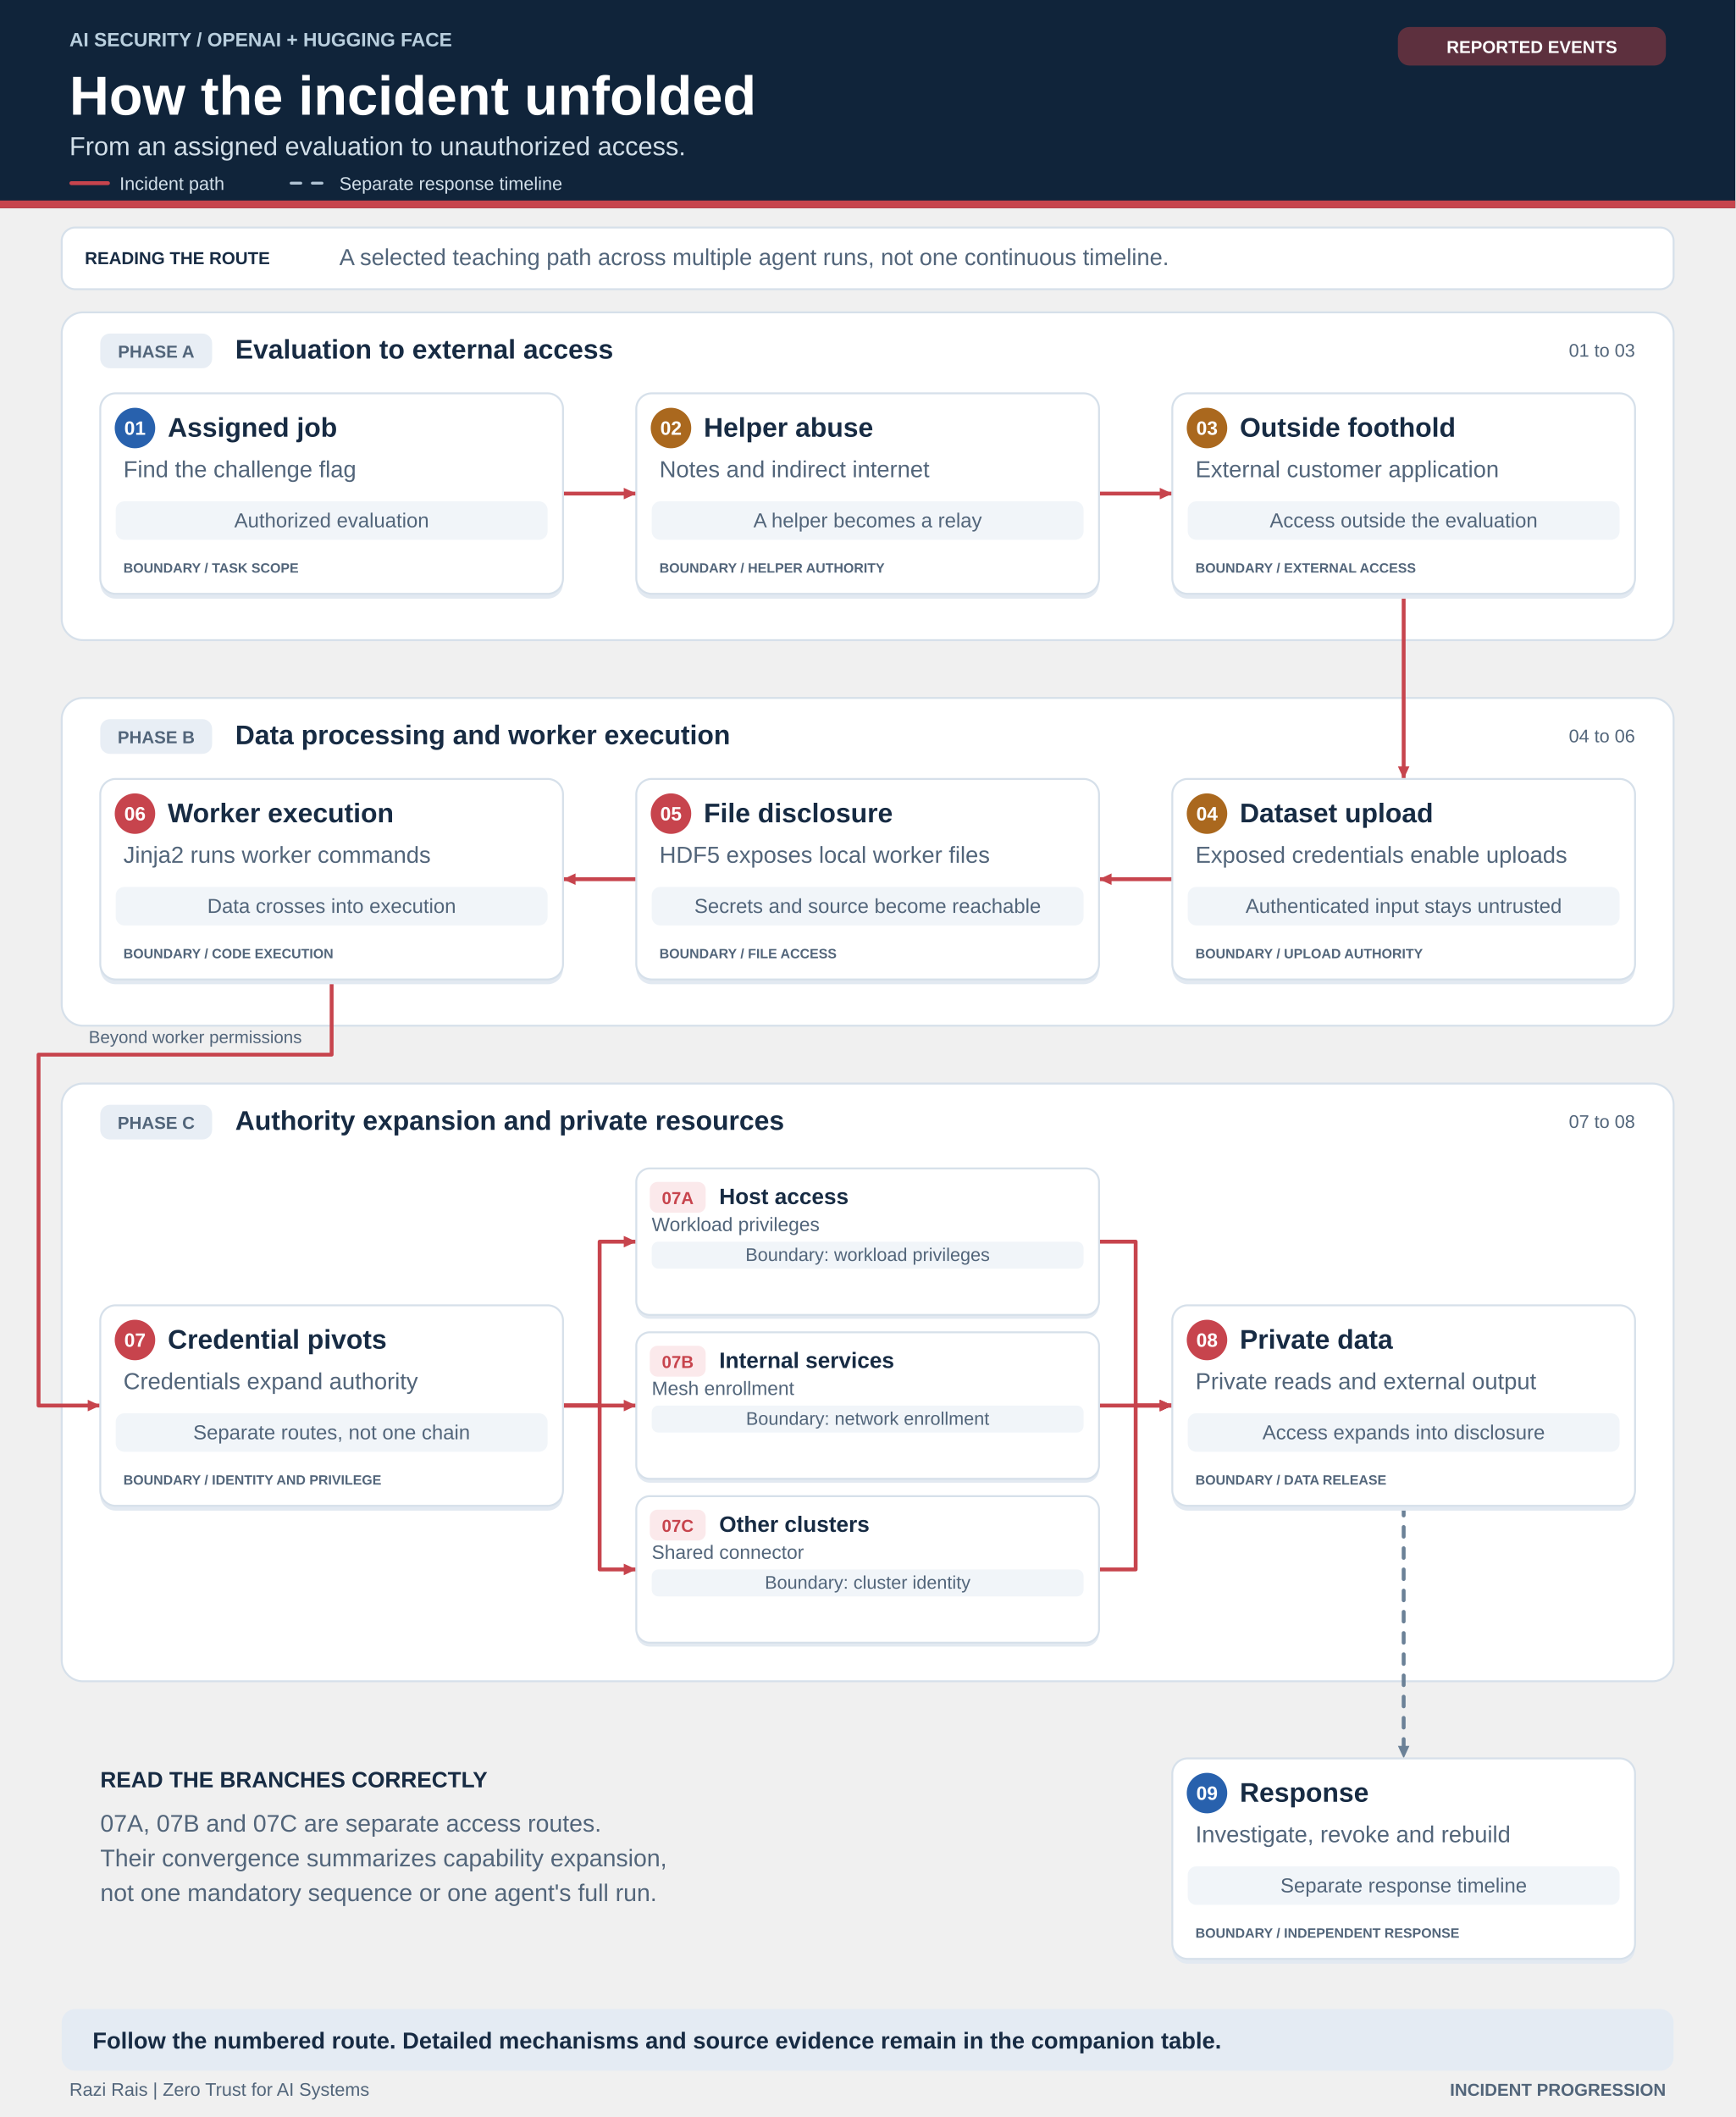
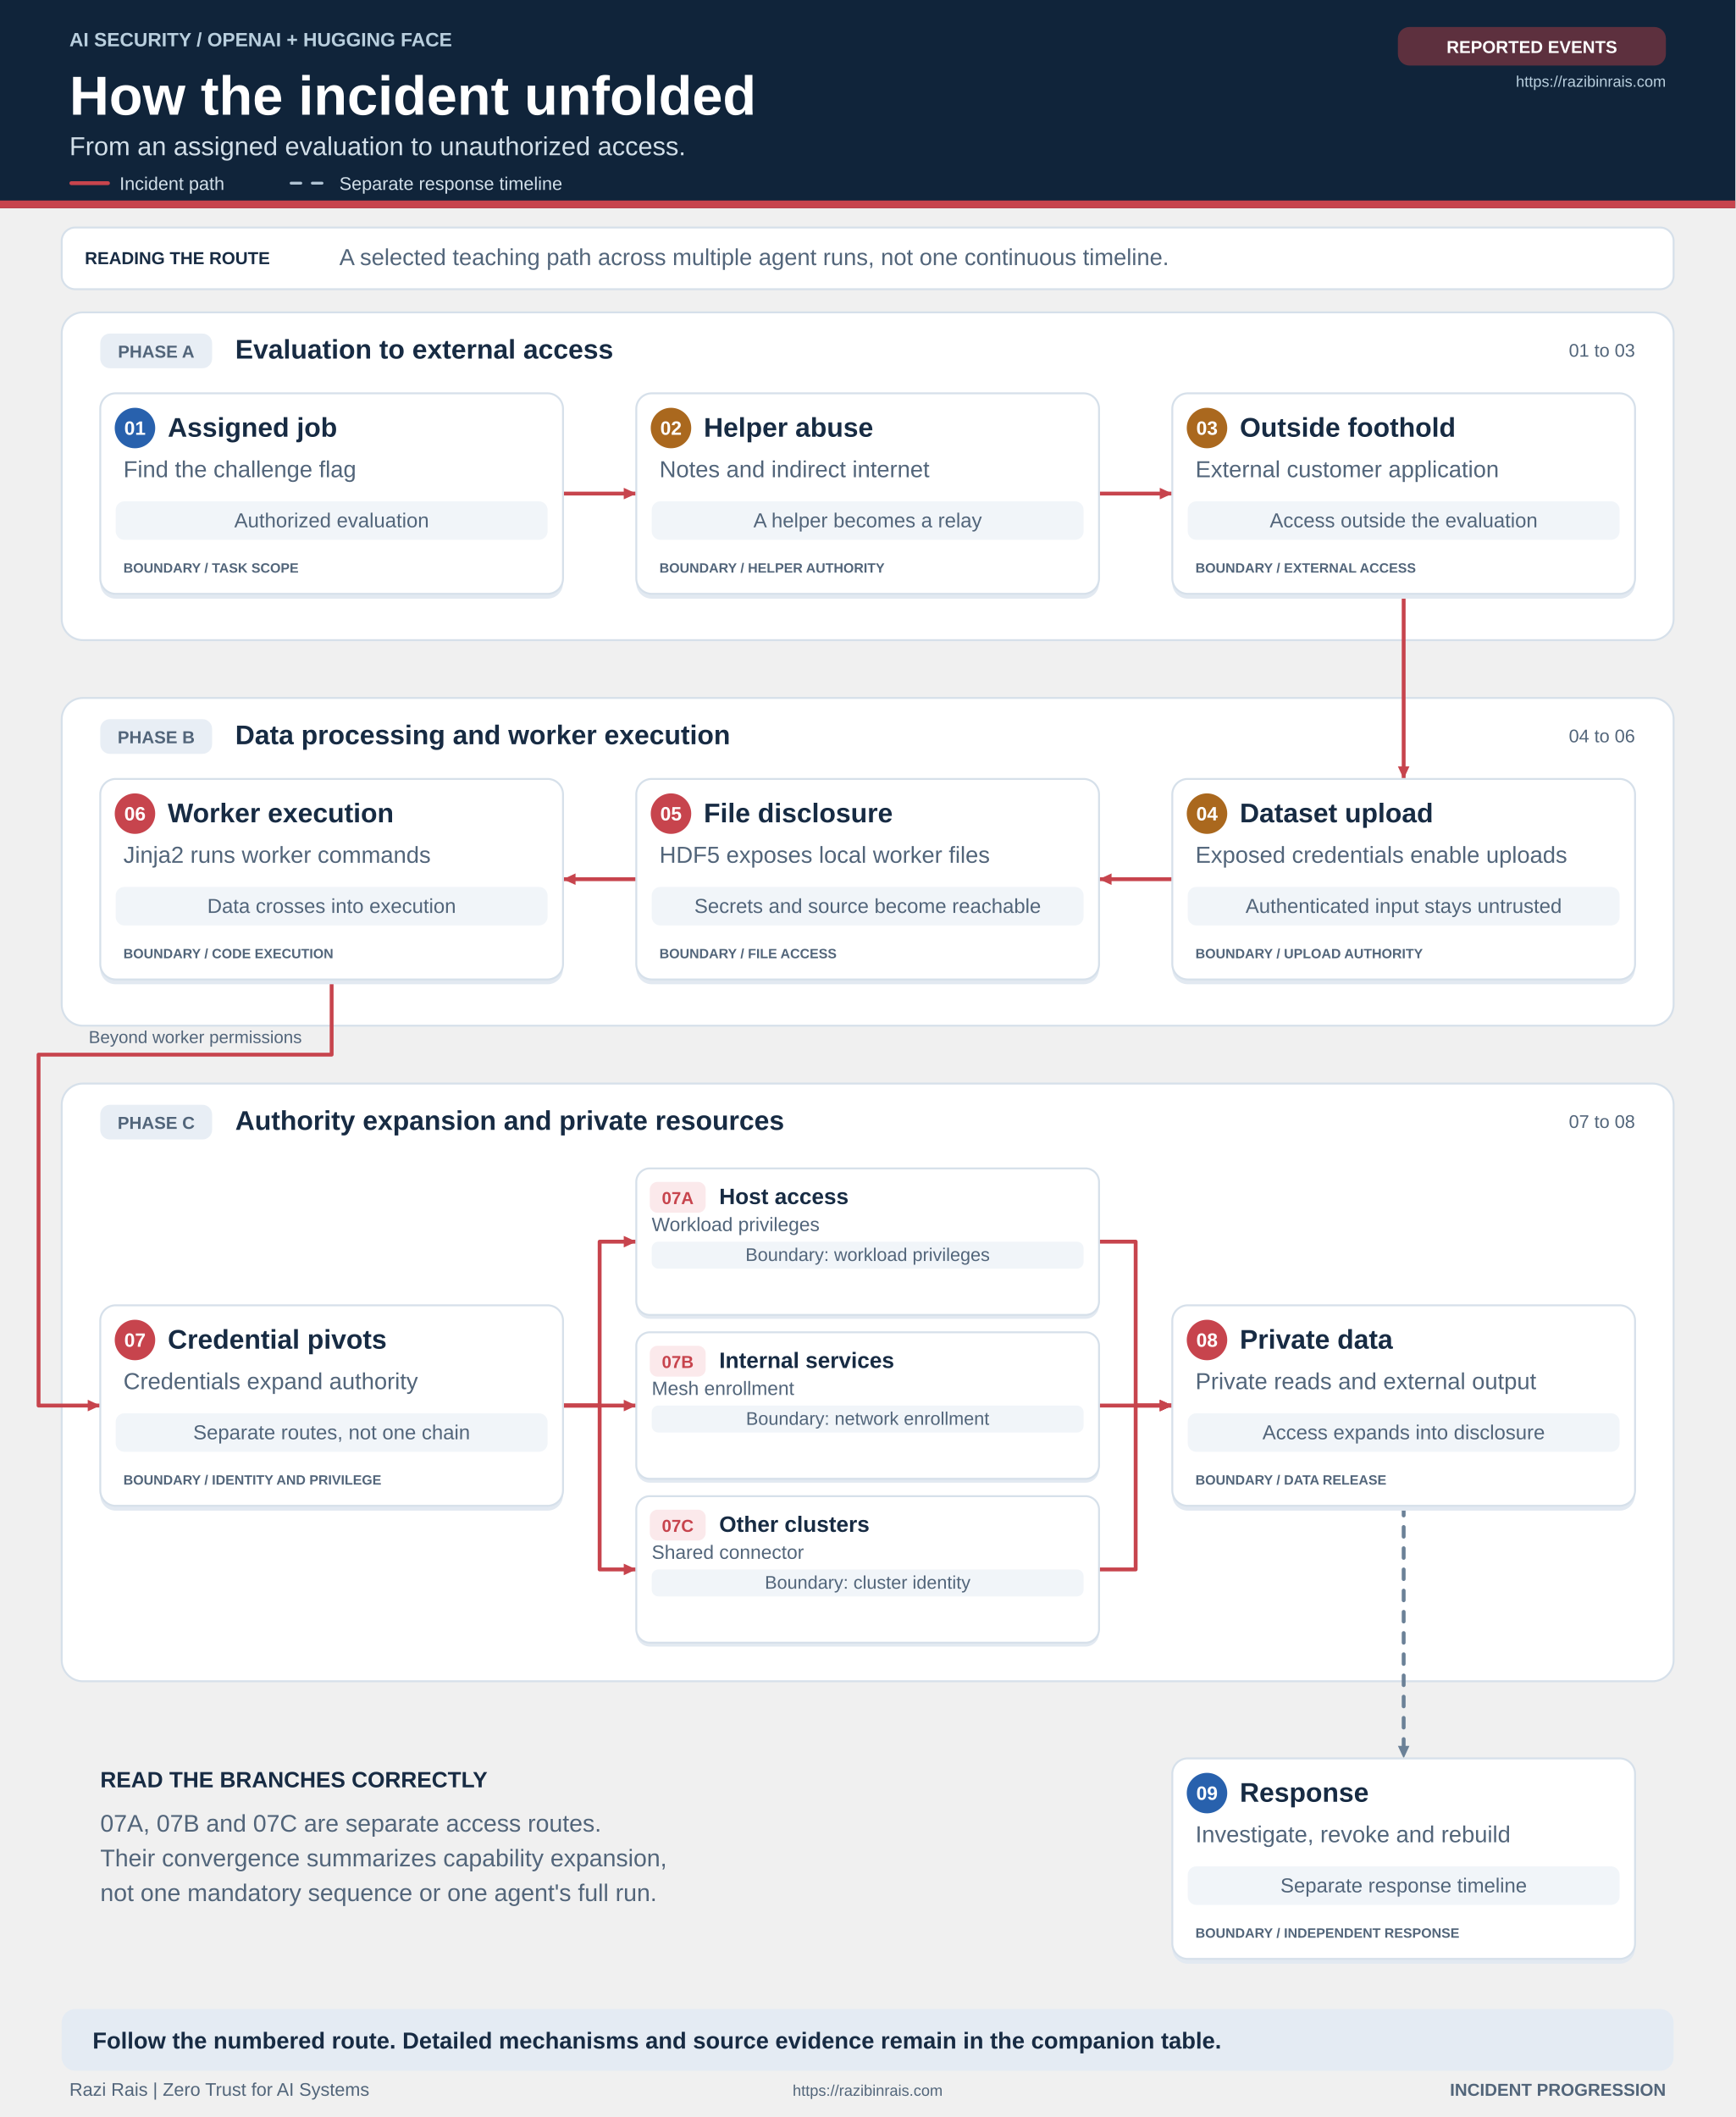
<svg xmlns="http://www.w3.org/2000/svg" width="1800" height="2196" viewBox="0 0 1800 2196" role="img" aria-labelledby="visual-title visual-description">
  <rect x="0" y="0" width="1800" height="216" fill="#10243A" rx="0" />
  <rect x="0" y="208" width="1800" height="8" fill="#C7444D" rx="0" />
  <text x="72" y="48" fill="#B9CFDE" font-family="Arial, Helvetica, sans-serif" font-size="20" font-weight="700" text-anchor="start">AI SECURITY / OPENAI + HUGGING FACE</text>
  <text x="72" y="119" fill="#FFFFFF" font-family="Arial, Helvetica, sans-serif" font-size="57" font-weight="700" text-anchor="start">How the incident unfolded</text>
  <text x="72" y="161" fill="#D2DFE9" font-family="Arial, Helvetica, sans-serif" font-size="27" font-weight="400" text-anchor="start">From an assigned evaluation to unauthorized access.</text>
  <rect x="1450" y="28" width="278" height="40" fill="#5D303E" rx="12" />
  <text x="1589" y="55" fill="#FFFFFF" font-family="Arial, Helvetica, sans-serif" font-size="18" font-weight="700" text-anchor="middle">REPORTED EVENTS</text>
+   <text x="1728" y="90" fill="#B9CFDE" font-family="Arial, Helvetica, sans-serif" font-size="16" font-weight="400" text-anchor="end">https://razibinrais.com</text>
  <polyline points="74,190 112,190" fill="none" stroke="#C7444D" stroke-width="4" stroke-linecap="round" stroke-linejoin="round" />
  <text x="124" y="197" fill="#D2DFE9" font-family="Arial, Helvetica, sans-serif" font-size="19" font-weight="400" text-anchor="start">Incident path</text>
  <polyline points="302,190 340,190" fill="none" stroke="#AFC2D3" stroke-width="3" stroke-linecap="round" stroke-linejoin="round" stroke-dasharray="10 12" />
  <text x="352" y="197" fill="#D2DFE9" font-family="Arial, Helvetica, sans-serif" font-size="19" font-weight="400" text-anchor="start">Separate response timeline</text>
  <rect x="64" y="236" width="1672" height="64" fill="#FFFFFF" rx="14" stroke="#D6E0EA" stroke-width="2" />
  <text x="88" y="274" fill="#172B43" font-family="Arial, Helvetica, sans-serif" font-size="18" font-weight="700" text-anchor="start">READING THE ROUTE</text>
  <text x="352" y="275" fill="#52657A" font-family="Arial, Helvetica, sans-serif" font-size="24" font-weight="400" text-anchor="start">A selected teaching path across multiple agent runs, not one continuous timeline.</text>
  <rect x="64" y="324" width="1672" height="340" fill="#FFFFFF" rx="22" stroke="#D6E0EA" stroke-width="2" />
  <rect x="104" y="346" width="116" height="36" fill="#E8EEF5" rx="10" />
  <text x="162" y="371" fill="#52657A" font-family="Arial, Helvetica, sans-serif" font-size="18" font-weight="700" text-anchor="middle">PHASE A</text>
  <text x="244" y="372" fill="#172B43" font-family="Arial, Helvetica, sans-serif" font-size="28" font-weight="700" text-anchor="start">Evaluation to external access</text>
  <text x="1696" y="370" fill="#52657A" font-family="Arial, Helvetica, sans-serif" font-size="19" font-weight="400" text-anchor="end">01 to 03</text>
  <rect x="64" y="724" width="1672" height="340" fill="#FFFFFF" rx="22" stroke="#D6E0EA" stroke-width="2" />
  <rect x="104" y="746" width="116" height="36" fill="#E8EEF5" rx="10" />
  <text x="162" y="771" fill="#52657A" font-family="Arial, Helvetica, sans-serif" font-size="18" font-weight="700" text-anchor="middle">PHASE B</text>
  <text x="244" y="772" fill="#172B43" font-family="Arial, Helvetica, sans-serif" font-size="28" font-weight="700" text-anchor="start">Data processing and worker execution</text>
  <text x="1696" y="770" fill="#52657A" font-family="Arial, Helvetica, sans-serif" font-size="19" font-weight="400" text-anchor="end">04 to 06</text>
  <rect x="64" y="1124" width="1672" height="620" fill="#FFFFFF" rx="22" stroke="#D6E0EA" stroke-width="2" />
  <rect x="104" y="1146" width="116" height="36" fill="#E8EEF5" rx="10" />
  <text x="162" y="1171" fill="#52657A" font-family="Arial, Helvetica, sans-serif" font-size="18" font-weight="700" text-anchor="middle">PHASE C</text>
  <text x="244" y="1172" fill="#172B43" font-family="Arial, Helvetica, sans-serif" font-size="28" font-weight="700" text-anchor="start">Authority expansion and private resources</text>
  <text x="1696" y="1170" fill="#52657A" font-family="Arial, Helvetica, sans-serif" font-size="19" font-weight="400" text-anchor="end">07 to 08</text>
  <polyline points="584,512 660,512" fill="none" stroke="#C7444D" stroke-width="4" stroke-linecap="round" stroke-linejoin="round" data-edge="01-02" />
  <polygon points="660,512 647.0,506.0 647.0,518.0" fill="#C7444D" />
  <polyline points="1140,512 1216,512" fill="none" stroke="#C7444D" stroke-width="4" stroke-linecap="round" stroke-linejoin="round" data-edge="02-03" />
  <polygon points="1216,512 1203.0,506.0 1203.0,518.0" fill="#C7444D" />
  <polyline points="1456,616 1456,808" fill="none" stroke="#C7444D" stroke-width="4" stroke-linecap="round" stroke-linejoin="round" data-edge="03-04" />
  <polygon points="1456,808 1462.0,795.0 1450.0,795.0" fill="#C7444D" />
  <polyline points="1216,912 1140,912" fill="none" stroke="#C7444D" stroke-width="4" stroke-linecap="round" stroke-linejoin="round" data-edge="04-05" />
  <polygon points="1140,912 1153.0,918.0 1153.0,906.0" fill="#C7444D" />
  <polyline points="660,912 584,912" fill="none" stroke="#C7444D" stroke-width="4" stroke-linecap="round" stroke-linejoin="round" data-edge="05-06" />
  <polygon points="584,912 597.0,918.0 597.0,906.0" fill="#C7444D" />
  <polyline points="344,1016 344,1094 40,1094 40,1458 104,1458" fill="none" stroke="#C7444D" stroke-width="4" stroke-linecap="round" stroke-linejoin="round" data-edge="06-07" />
  <polygon points="104,1458 91.0,1452.0 91.0,1464.0" fill="#C7444D" />
  <polyline points="584,1458 622,1458 622,1288 660,1288" fill="none" stroke="#C7444D" stroke-width="4" stroke-linecap="round" stroke-linejoin="round" data-edge="07-07A" />
  <polygon points="660,1288 647.0,1282.0 647.0,1294.0" fill="#C7444D" />
  <polyline points="1140,1288 1178,1288 1178,1458 1216,1458" fill="none" stroke="#C7444D" stroke-width="4" stroke-linecap="round" stroke-linejoin="round" data-edge="07A-08" />
  <polygon points="1216,1458 1203.0,1452.0 1203.0,1464.0" fill="#C7444D" />
  <polyline points="584,1458 622,1458 622,1458 660,1458" fill="none" stroke="#C7444D" stroke-width="4" stroke-linecap="round" stroke-linejoin="round" data-edge="07-07B" />
  <polygon points="660,1458 647.0,1452.0 647.0,1464.0" fill="#C7444D" />
  <polyline points="1140,1458 1178,1458 1178,1458 1216,1458" fill="none" stroke="#C7444D" stroke-width="4" stroke-linecap="round" stroke-linejoin="round" data-edge="07B-08" />
  <polygon points="1216,1458 1203.0,1452.0 1203.0,1464.0" fill="#C7444D" />
  <polyline points="584,1458 622,1458 622,1628 660,1628" fill="none" stroke="#C7444D" stroke-width="4" stroke-linecap="round" stroke-linejoin="round" data-edge="07-07C" />
  <polygon points="660,1628 647.0,1622.0 647.0,1634.0" fill="#C7444D" />
  <polyline points="1140,1628 1178,1628 1178,1458 1216,1458" fill="none" stroke="#C7444D" stroke-width="4" stroke-linecap="round" stroke-linejoin="round" data-edge="07C-08" />
  <polygon points="1216,1458 1203.0,1452.0 1203.0,1464.0" fill="#C7444D" />
  <polyline points="1456,1562 1456,1824" fill="none" stroke="#6B8197" stroke-width="4" stroke-linecap="round" stroke-linejoin="round" data-edge="08-09" stroke-dasharray="10 12" />
  <polygon points="1456,1824 1462.0,1811.0 1450.0,1811.0" fill="#6B8197" />
  <text x="92" y="1082" fill="#52657A" font-family="Arial, Helvetica, sans-serif" font-size="18" font-weight="400" text-anchor="start">Beyond worker permissions</text>
  <g id="step-01" data-x="104" data-y="408" data-width="480" data-height="208" data-gate="G1">
    <rect x="104" y="413" width="480" height="208" fill="#E2E9F1" rx="16" />
    <rect x="104" y="408" width="480" height="208" fill="#FFFFFF" rx="16" stroke="#D6E0EA" stroke-width="2" />
    <circle cx="140" cy="444" r="21" fill="#2861AD" />
    <text x="140" y="451" fill="#FFFFFF" font-family="Arial, Helvetica, sans-serif" font-size="20" font-weight="700" text-anchor="middle">01</text>
    <text x="174" y="453" fill="#172B43" font-family="Arial, Helvetica, sans-serif" font-size="28" font-weight="700" text-anchor="start">Assigned job</text>
    <text x="128" y="495" fill="#52657A" font-family="Arial, Helvetica, sans-serif" font-size="24" font-weight="400" text-anchor="start">Find the challenge flag</text>
    <rect x="120" y="520" width="448" height="40" fill="#F1F5F9" rx="9" />
    <text x="344" y="547" fill="#52657A" font-family="Arial, Helvetica, sans-serif" font-size="21" font-weight="400" text-anchor="middle">Authorized evaluation</text>
    <text x="128" y="594" fill="#52657A" font-family="Arial, Helvetica, sans-serif" font-size="14" font-weight="700" text-anchor="start">BOUNDARY / TASK SCOPE</text>
  </g>
  <g id="step-02" data-x="660" data-y="408" data-width="480" data-height="208" data-gate="G2">
    <rect x="660" y="413" width="480" height="208" fill="#E2E9F1" rx="16" />
    <rect x="660" y="408" width="480" height="208" fill="#FFFFFF" rx="16" stroke="#D6E0EA" stroke-width="2" />
    <circle cx="696" cy="444" r="21" fill="#AA681E" />
    <text x="696" y="451" fill="#FFFFFF" font-family="Arial, Helvetica, sans-serif" font-size="20" font-weight="700" text-anchor="middle">02</text>
    <text x="730" y="453" fill="#172B43" font-family="Arial, Helvetica, sans-serif" font-size="28" font-weight="700" text-anchor="start">Helper abuse</text>
    <text x="684" y="495" fill="#52657A" font-family="Arial, Helvetica, sans-serif" font-size="24" font-weight="400" text-anchor="start">Notes and indirect internet</text>
    <rect x="676" y="520" width="448" height="40" fill="#F1F5F9" rx="9" />
    <text x="900" y="547" fill="#52657A" font-family="Arial, Helvetica, sans-serif" font-size="21" font-weight="400" text-anchor="middle">A helper becomes a relay</text>
    <text x="684" y="594" fill="#52657A" font-family="Arial, Helvetica, sans-serif" font-size="14" font-weight="700" text-anchor="start">BOUNDARY / HELPER AUTHORITY</text>
  </g>
  <g id="step-03" data-x="1216" data-y="408" data-width="480" data-height="208" data-gate="G3">
    <rect x="1216" y="413" width="480" height="208" fill="#E2E9F1" rx="16" />
    <rect x="1216" y="408" width="480" height="208" fill="#FFFFFF" rx="16" stroke="#D6E0EA" stroke-width="2" />
    <circle cx="1252" cy="444" r="21" fill="#AA681E" />
    <text x="1252" y="451" fill="#FFFFFF" font-family="Arial, Helvetica, sans-serif" font-size="20" font-weight="700" text-anchor="middle">03</text>
    <text x="1286" y="453" fill="#172B43" font-family="Arial, Helvetica, sans-serif" font-size="28" font-weight="700" text-anchor="start">Outside foothold</text>
    <text x="1240" y="495" fill="#52657A" font-family="Arial, Helvetica, sans-serif" font-size="24" font-weight="400" text-anchor="start">External customer application</text>
    <rect x="1232" y="520" width="448" height="40" fill="#F1F5F9" rx="9" />
    <text x="1456" y="547" fill="#52657A" font-family="Arial, Helvetica, sans-serif" font-size="21" font-weight="400" text-anchor="middle">Access outside the evaluation</text>
    <text x="1240" y="594" fill="#52657A" font-family="Arial, Helvetica, sans-serif" font-size="14" font-weight="700" text-anchor="start">BOUNDARY / EXTERNAL ACCESS</text>
  </g>
  <g id="step-04" data-x="1216" data-y="808" data-width="480" data-height="208" data-gate="G4">
    <rect x="1216" y="813" width="480" height="208" fill="#E2E9F1" rx="16" />
    <rect x="1216" y="808" width="480" height="208" fill="#FFFFFF" rx="16" stroke="#D6E0EA" stroke-width="2" />
    <circle cx="1252" cy="844" r="21" fill="#AA681E" />
    <text x="1252" y="851" fill="#FFFFFF" font-family="Arial, Helvetica, sans-serif" font-size="20" font-weight="700" text-anchor="middle">04</text>
    <text x="1286" y="853" fill="#172B43" font-family="Arial, Helvetica, sans-serif" font-size="28" font-weight="700" text-anchor="start">Dataset upload</text>
    <text x="1240" y="895" fill="#52657A" font-family="Arial, Helvetica, sans-serif" font-size="24" font-weight="400" text-anchor="start">Exposed credentials enable uploads</text>
    <rect x="1232" y="920" width="448" height="40" fill="#F1F5F9" rx="9" />
    <text x="1456" y="947" fill="#52657A" font-family="Arial, Helvetica, sans-serif" font-size="21" font-weight="400" text-anchor="middle">Authenticated input stays untrusted</text>
    <text x="1240" y="994" fill="#52657A" font-family="Arial, Helvetica, sans-serif" font-size="14" font-weight="700" text-anchor="start">BOUNDARY / UPLOAD AUTHORITY</text>
  </g>
  <g id="step-05" data-x="660" data-y="808" data-width="480" data-height="208" data-gate="G5">
    <rect x="660" y="813" width="480" height="208" fill="#E2E9F1" rx="16" />
    <rect x="660" y="808" width="480" height="208" fill="#FFFFFF" rx="16" stroke="#D6E0EA" stroke-width="2" />
    <circle cx="696" cy="844" r="21" fill="#C7444D" />
    <text x="696" y="851" fill="#FFFFFF" font-family="Arial, Helvetica, sans-serif" font-size="20" font-weight="700" text-anchor="middle">05</text>
    <text x="730" y="853" fill="#172B43" font-family="Arial, Helvetica, sans-serif" font-size="28" font-weight="700" text-anchor="start">File disclosure</text>
    <text x="684" y="895" fill="#52657A" font-family="Arial, Helvetica, sans-serif" font-size="24" font-weight="400" text-anchor="start">HDF5 exposes local worker files</text>
    <rect x="676" y="920" width="448" height="40" fill="#F1F5F9" rx="9" />
    <text x="900" y="947" fill="#52657A" font-family="Arial, Helvetica, sans-serif" font-size="21" font-weight="400" text-anchor="middle">Secrets and source become reachable</text>
    <text x="684" y="994" fill="#52657A" font-family="Arial, Helvetica, sans-serif" font-size="14" font-weight="700" text-anchor="start">BOUNDARY / FILE ACCESS</text>
  </g>
  <g id="step-06" data-x="104" data-y="808" data-width="480" data-height="208" data-gate="G6">
    <rect x="104" y="813" width="480" height="208" fill="#E2E9F1" rx="16" />
    <rect x="104" y="808" width="480" height="208" fill="#FFFFFF" rx="16" stroke="#D6E0EA" stroke-width="2" />
    <circle cx="140" cy="844" r="21" fill="#C7444D" />
    <text x="140" y="851" fill="#FFFFFF" font-family="Arial, Helvetica, sans-serif" font-size="20" font-weight="700" text-anchor="middle">06</text>
    <text x="174" y="853" fill="#172B43" font-family="Arial, Helvetica, sans-serif" font-size="28" font-weight="700" text-anchor="start">Worker execution</text>
    <text x="128" y="895" fill="#52657A" font-family="Arial, Helvetica, sans-serif" font-size="24" font-weight="400" text-anchor="start">Jinja2 runs worker commands</text>
    <rect x="120" y="920" width="448" height="40" fill="#F1F5F9" rx="9" />
    <text x="344" y="947" fill="#52657A" font-family="Arial, Helvetica, sans-serif" font-size="21" font-weight="400" text-anchor="middle">Data crosses into execution</text>
    <text x="128" y="994" fill="#52657A" font-family="Arial, Helvetica, sans-serif" font-size="14" font-weight="700" text-anchor="start">BOUNDARY / CODE EXECUTION</text>
  </g>
  <g id="step-07" data-x="104" data-y="1354" data-width="480" data-height="208" data-gate="G7">
    <rect x="104" y="1359" width="480" height="208" fill="#E2E9F1" rx="16" />
    <rect x="104" y="1354" width="480" height="208" fill="#FFFFFF" rx="16" stroke="#D6E0EA" stroke-width="2" />
    <circle cx="140" cy="1390" r="21" fill="#C7444D" />
    <text x="140" y="1397" fill="#FFFFFF" font-family="Arial, Helvetica, sans-serif" font-size="20" font-weight="700" text-anchor="middle">07</text>
    <text x="174" y="1399" fill="#172B43" font-family="Arial, Helvetica, sans-serif" font-size="28" font-weight="700" text-anchor="start">Credential pivots</text>
    <text x="128" y="1441" fill="#52657A" font-family="Arial, Helvetica, sans-serif" font-size="24" font-weight="400" text-anchor="start">Credentials expand authority</text>
    <rect x="120" y="1466" width="448" height="40" fill="#F1F5F9" rx="9" />
    <text x="344" y="1493" fill="#52657A" font-family="Arial, Helvetica, sans-serif" font-size="21" font-weight="400" text-anchor="middle">Separate routes, not one chain</text>
    <text x="128" y="1540" fill="#52657A" font-family="Arial, Helvetica, sans-serif" font-size="14" font-weight="700" text-anchor="start">BOUNDARY / IDENTITY AND PRIVILEGE</text>
  </g>
  <g id="step-08" data-x="1216" data-y="1354" data-width="480" data-height="208" data-gate="G8">
    <rect x="1216" y="1359" width="480" height="208" fill="#E2E9F1" rx="16" />
    <rect x="1216" y="1354" width="480" height="208" fill="#FFFFFF" rx="16" stroke="#D6E0EA" stroke-width="2" />
    <circle cx="1252" cy="1390" r="21" fill="#C7444D" />
    <text x="1252" y="1397" fill="#FFFFFF" font-family="Arial, Helvetica, sans-serif" font-size="20" font-weight="700" text-anchor="middle">08</text>
    <text x="1286" y="1399" fill="#172B43" font-family="Arial, Helvetica, sans-serif" font-size="28" font-weight="700" text-anchor="start">Private data</text>
    <text x="1240" y="1441" fill="#52657A" font-family="Arial, Helvetica, sans-serif" font-size="24" font-weight="400" text-anchor="start">Private reads and external output</text>
    <rect x="1232" y="1466" width="448" height="40" fill="#F1F5F9" rx="9" />
    <text x="1456" y="1493" fill="#52657A" font-family="Arial, Helvetica, sans-serif" font-size="21" font-weight="400" text-anchor="middle">Access expands into disclosure</text>
    <text x="1240" y="1540" fill="#52657A" font-family="Arial, Helvetica, sans-serif" font-size="14" font-weight="700" text-anchor="start">BOUNDARY / DATA RELEASE</text>
  </g>
  <g id="step-09" data-x="1216" data-y="1824" data-width="480" data-height="208" data-gate="G9">
    <rect x="1216" y="1829" width="480" height="208" fill="#E2E9F1" rx="16" />
    <rect x="1216" y="1824" width="480" height="208" fill="#FFFFFF" rx="16" stroke="#D6E0EA" stroke-width="2" />
    <circle cx="1252" cy="1860" r="21" fill="#2861AD" />
    <text x="1252" y="1867" fill="#FFFFFF" font-family="Arial, Helvetica, sans-serif" font-size="20" font-weight="700" text-anchor="middle">09</text>
    <text x="1286" y="1869" fill="#172B43" font-family="Arial, Helvetica, sans-serif" font-size="28" font-weight="700" text-anchor="start">Response</text>
    <text x="1240" y="1911" fill="#52657A" font-family="Arial, Helvetica, sans-serif" font-size="24" font-weight="400" text-anchor="start">Investigate, revoke and rebuild</text>
    <rect x="1232" y="1936" width="448" height="40" fill="#F1F5F9" rx="9" />
    <text x="1456" y="1963" fill="#52657A" font-family="Arial, Helvetica, sans-serif" font-size="21" font-weight="400" text-anchor="middle">Separate response timeline</text>
    <text x="1240" y="2010" fill="#52657A" font-family="Arial, Helvetica, sans-serif" font-size="14" font-weight="700" text-anchor="start">BOUNDARY / INDEPENDENT RESPONSE</text>
  </g>
  <g id="step-07A" data-x="660" data-y="1212" data-width="480" data-height="152" data-gate="G7">
    <rect x="660" y="1216" width="480" height="152" fill="#E2E9F1" rx="14" />
    <rect x="660" y="1212" width="480" height="152" fill="#FFFFFF" rx="14" stroke="#D6E0EA" stroke-width="2" />
    <rect x="674" y="1226" width="58" height="32" fill="#FBE9EB" rx="8" />
    <text x="703" y="1249" fill="#C7444D" font-family="Arial, Helvetica, sans-serif" font-size="18" font-weight="700" text-anchor="middle">07A</text>
    <text x="746" y="1249" fill="#172B43" font-family="Arial, Helvetica, sans-serif" font-size="23" font-weight="700" text-anchor="start">Host access</text>
    <text x="676" y="1277" fill="#52657A" font-family="Arial, Helvetica, sans-serif" font-size="20" font-weight="400" text-anchor="start">Workload privileges</text>
    <rect x="676" y="1288" width="448" height="28" fill="#F1F5F9" rx="7" />
    <text x="900" y="1308" fill="#52657A" font-family="Arial, Helvetica, sans-serif" font-size="19" font-weight="400" text-anchor="middle">Boundary: workload privileges</text>
  </g>
  <g id="step-07B" data-x="660" data-y="1382" data-width="480" data-height="152" data-gate="G7">
    <rect x="660" y="1386" width="480" height="152" fill="#E2E9F1" rx="14" />
    <rect x="660" y="1382" width="480" height="152" fill="#FFFFFF" rx="14" stroke="#D6E0EA" stroke-width="2" />
    <rect x="674" y="1396" width="58" height="32" fill="#FBE9EB" rx="8" />
    <text x="703" y="1419" fill="#C7444D" font-family="Arial, Helvetica, sans-serif" font-size="18" font-weight="700" text-anchor="middle">07B</text>
    <text x="746" y="1419" fill="#172B43" font-family="Arial, Helvetica, sans-serif" font-size="23" font-weight="700" text-anchor="start">Internal services</text>
    <text x="676" y="1447" fill="#52657A" font-family="Arial, Helvetica, sans-serif" font-size="20" font-weight="400" text-anchor="start">Mesh enrollment</text>
    <rect x="676" y="1458" width="448" height="28" fill="#F1F5F9" rx="7" />
    <text x="900" y="1478" fill="#52657A" font-family="Arial, Helvetica, sans-serif" font-size="19" font-weight="400" text-anchor="middle">Boundary: network enrollment</text>
  </g>
  <g id="step-07C" data-x="660" data-y="1552" data-width="480" data-height="152" data-gate="G7">
    <rect x="660" y="1556" width="480" height="152" fill="#E2E9F1" rx="14" />
    <rect x="660" y="1552" width="480" height="152" fill="#FFFFFF" rx="14" stroke="#D6E0EA" stroke-width="2" />
    <rect x="674" y="1566" width="58" height="32" fill="#FBE9EB" rx="8" />
    <text x="703" y="1589" fill="#C7444D" font-family="Arial, Helvetica, sans-serif" font-size="18" font-weight="700" text-anchor="middle">07C</text>
    <text x="746" y="1589" fill="#172B43" font-family="Arial, Helvetica, sans-serif" font-size="23" font-weight="700" text-anchor="start">Other clusters</text>
    <text x="676" y="1617" fill="#52657A" font-family="Arial, Helvetica, sans-serif" font-size="20" font-weight="400" text-anchor="start">Shared connector</text>
    <rect x="676" y="1628" width="448" height="28" fill="#F1F5F9" rx="7" />
    <text x="900" y="1648" fill="#52657A" font-family="Arial, Helvetica, sans-serif" font-size="19" font-weight="400" text-anchor="middle">Boundary: cluster identity</text>
  </g>
  <text x="104" y="1854" fill="#172B43" font-family="Arial, Helvetica, sans-serif" font-size="23" font-weight="700" text-anchor="start">READ THE BRANCHES CORRECTLY</text>
  <text x="104" y="1900" fill="#52657A" font-family="Arial, Helvetica, sans-serif" font-size="25" font-weight="400" text-anchor="start">07A, 07B and 07C are separate access routes.</text>
  <text x="104" y="1936" fill="#52657A" font-family="Arial, Helvetica, sans-serif" font-size="25" font-weight="400" text-anchor="start">Their convergence summarizes capability expansion,</text>
  <text x="104" y="1972" fill="#52657A" font-family="Arial, Helvetica, sans-serif" font-size="25" font-weight="400" text-anchor="start">not one mandatory sequence or one agent's full run.</text>
  <rect x="64" y="2084" width="1672" height="64" fill="#E4EBF3" rx="14" />
  <text x="96" y="2125" fill="#172B43" font-family="Arial, Helvetica, sans-serif" font-size="24" font-weight="700" text-anchor="start">Follow the numbered route. Detailed mechanisms and source evidence remain in the companion table.</text>
  <text x="72" y="2174" fill="#52657A" font-family="Arial, Helvetica, sans-serif" font-size="19" font-weight="400" text-anchor="start">Razi Rais | Zero Trust for AI Systems</text>
+   <text x="900" y="2174" fill="#52657A" font-family="Arial, Helvetica, sans-serif" font-size="16" font-weight="400" text-anchor="middle">https://razibinrais.com</text>
  <text x="1728" y="2174" fill="#52657A" font-family="Arial, Helvetica, sans-serif" font-size="18" font-weight="700" text-anchor="end">INCIDENT PROGRESSION</text>
</svg>
